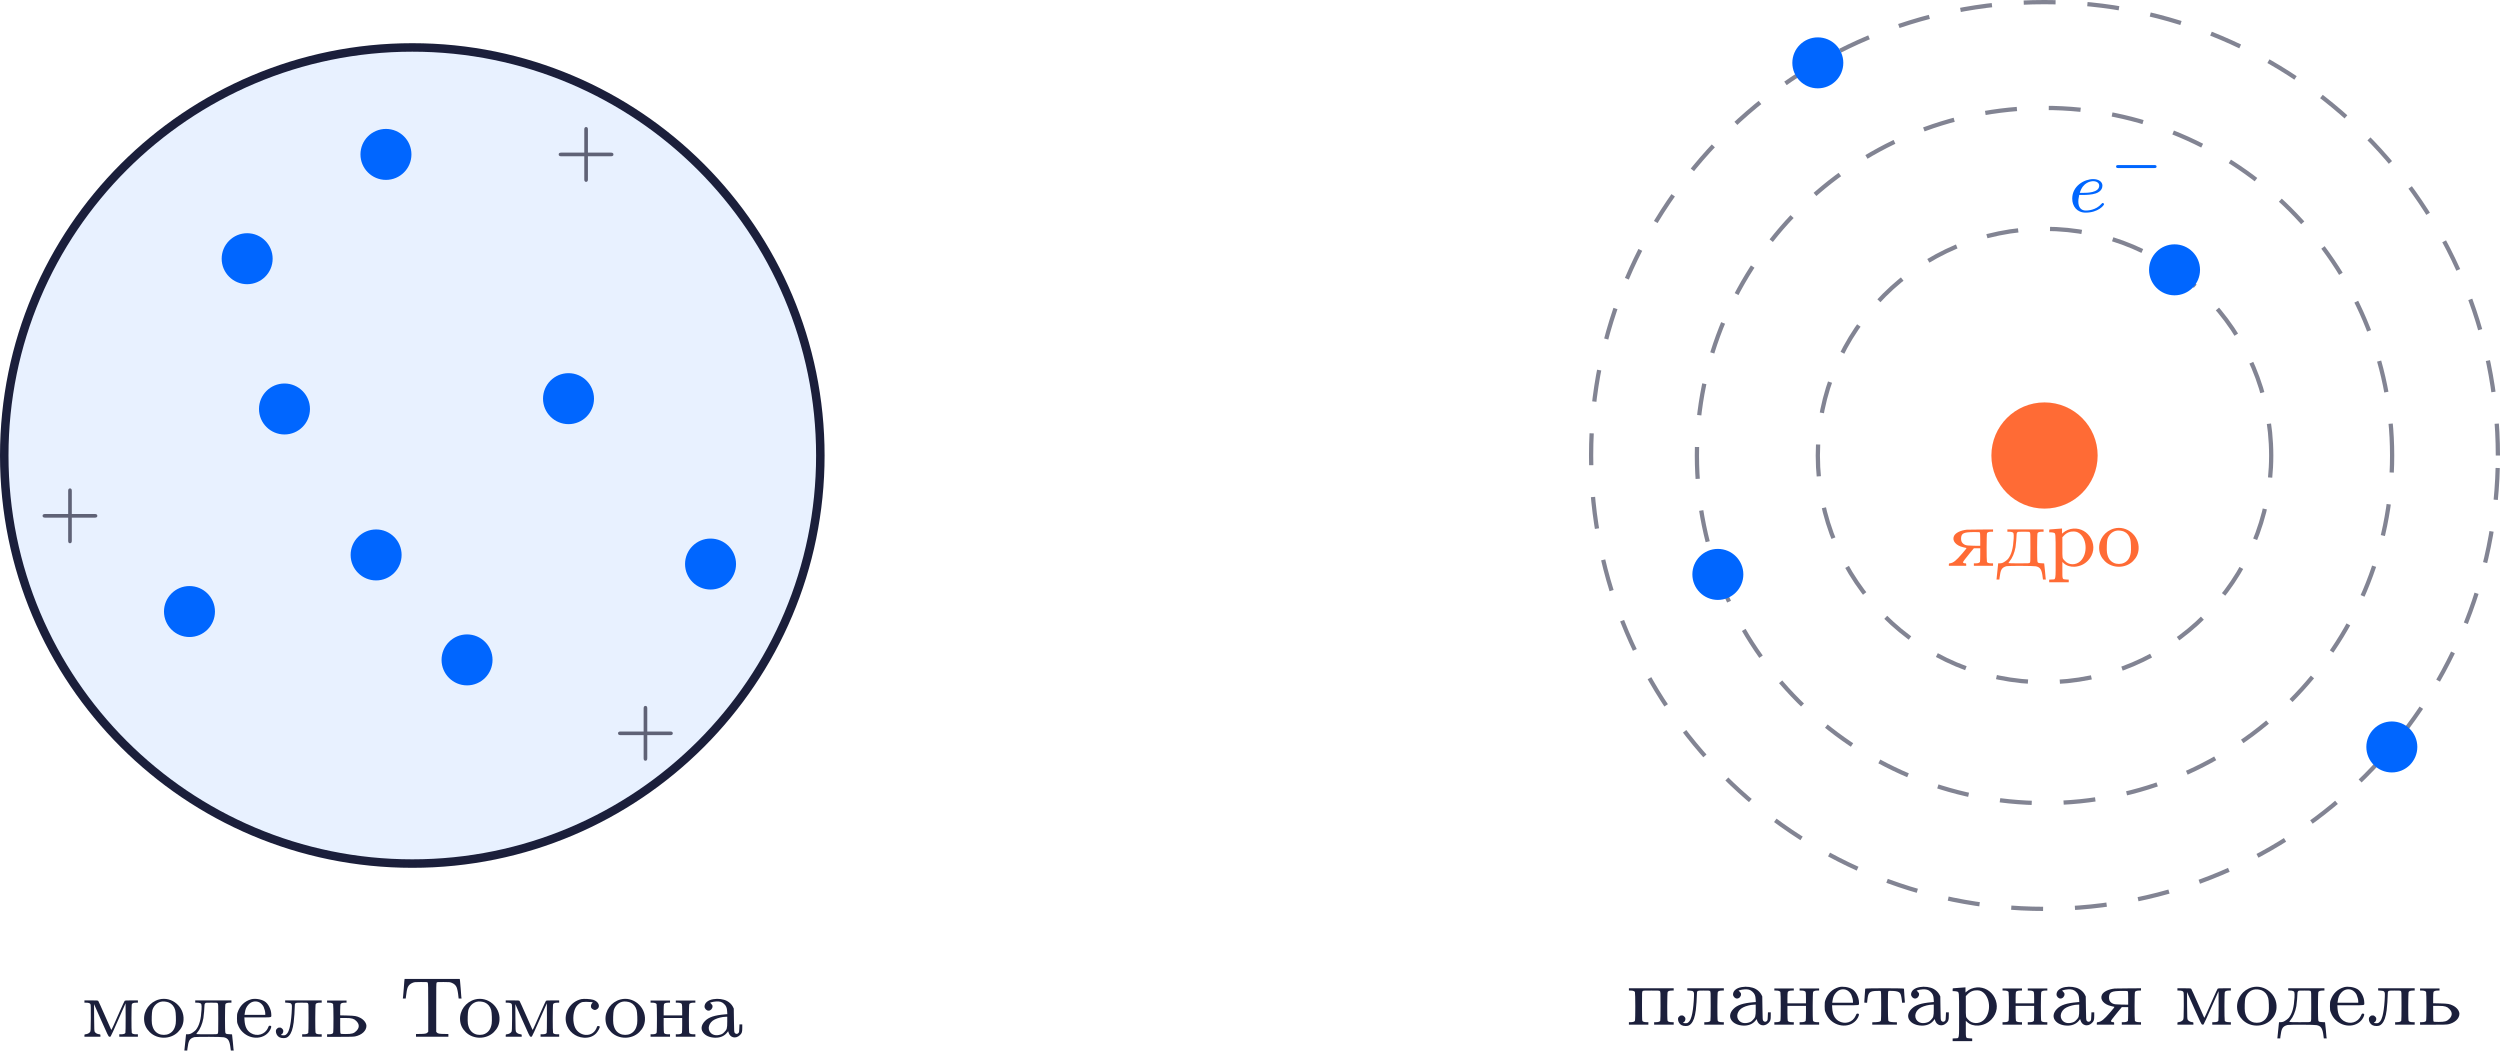
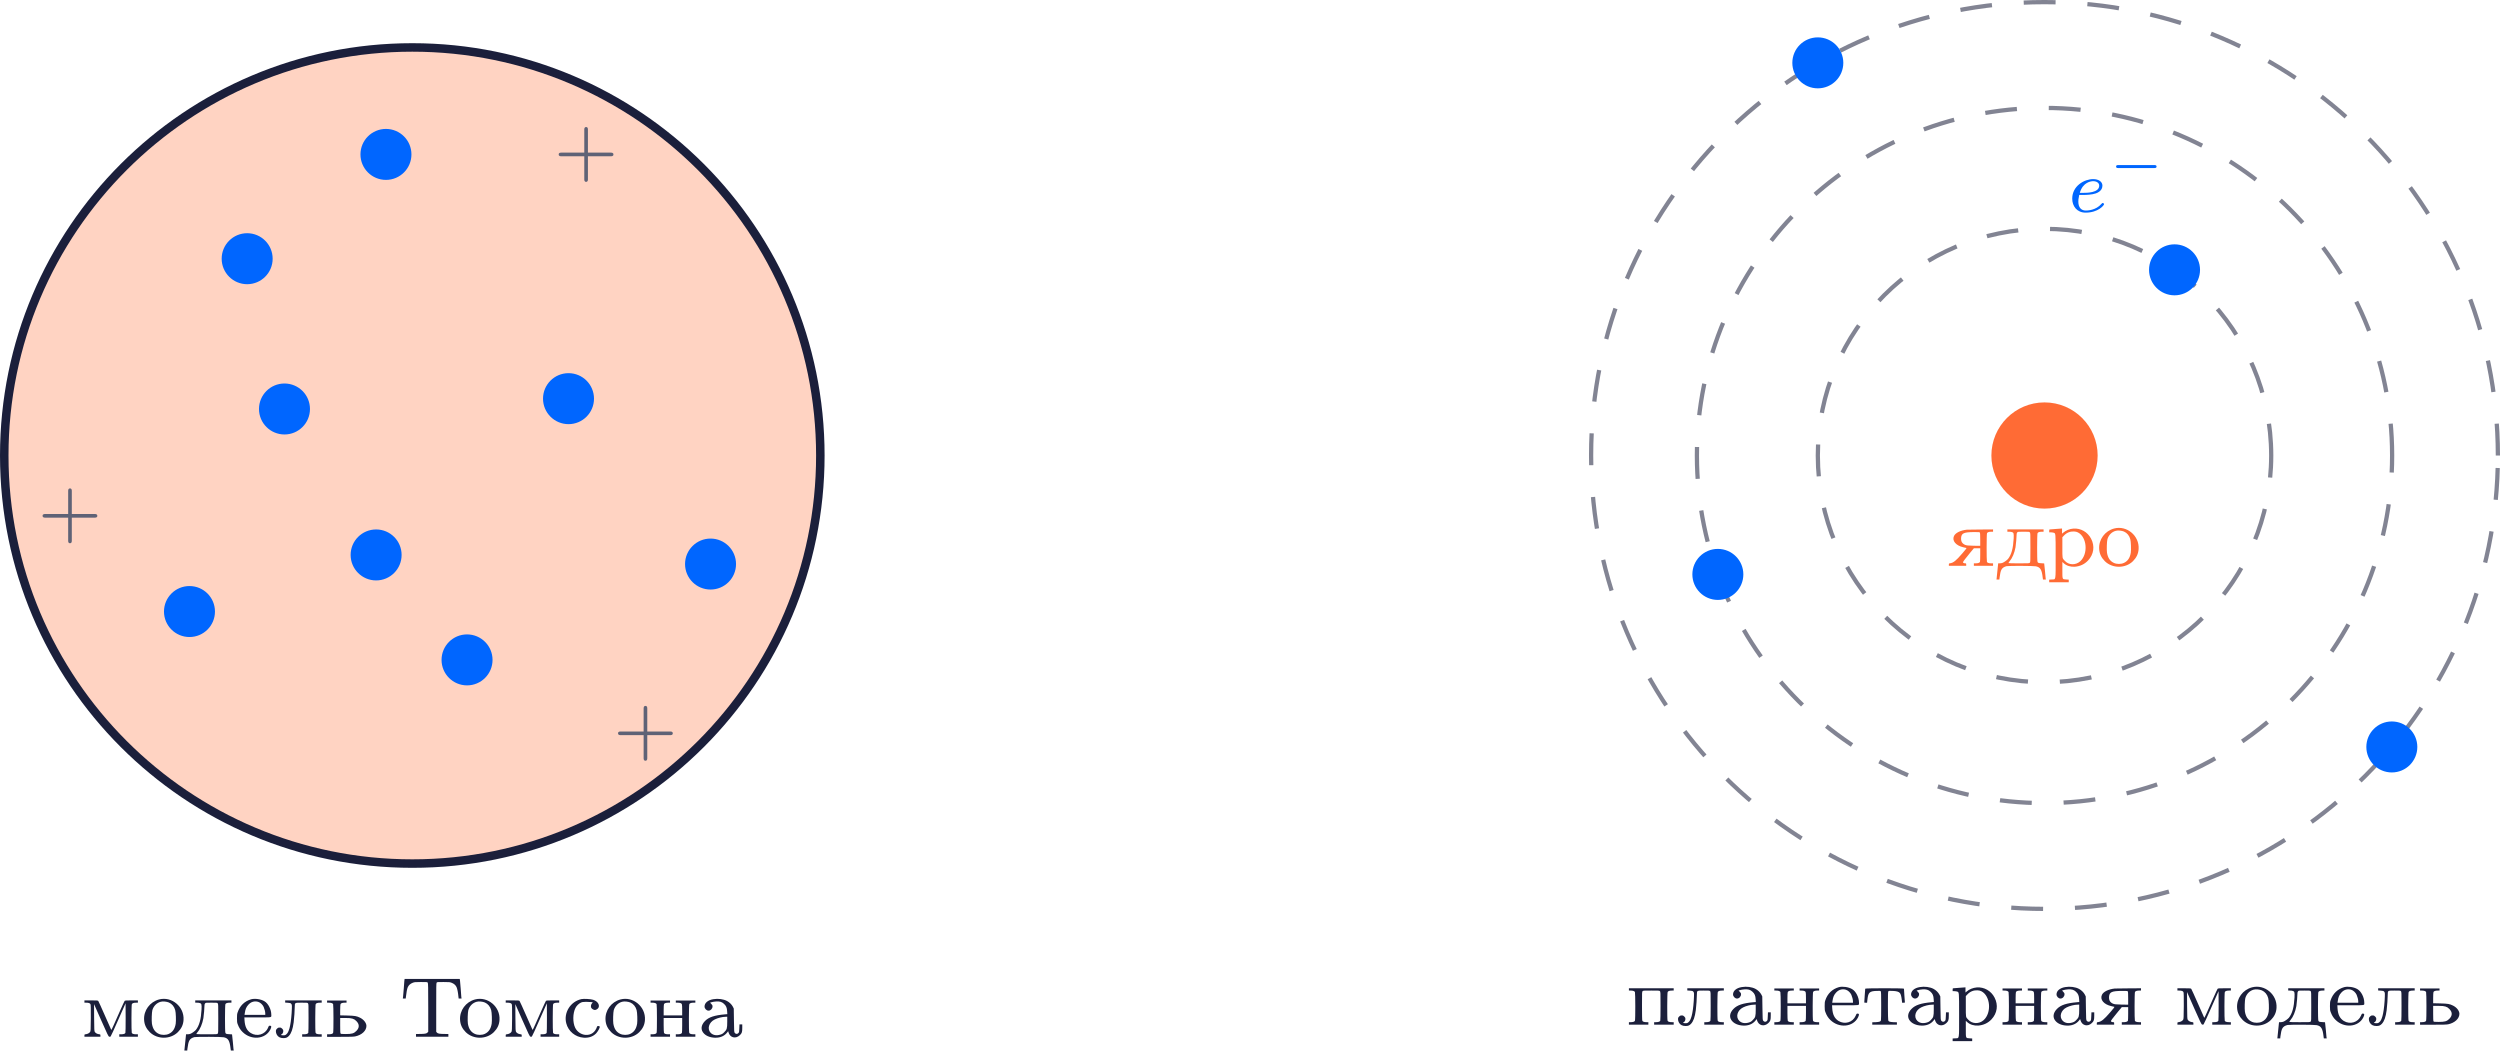
<svg xmlns="http://www.w3.org/2000/svg" xmlns:xlink="http://www.w3.org/1999/xlink" version="1.1" width="304.794pt" height="128.078pt" viewBox="-70.008 -70.008 234.457 98.521">
  <defs>
    <path id="g1-0" d="M4.384-1.106C4.463-1.106 4.598-1.106 4.598-1.245S4.463-1.385 4.384-1.385H1.011C.932-1.385 .797-1.385 .797-1.245S.932-1.106 1.011-1.106H4.384Z" />
    <path id="g2-101" d="M1.562-1.59C1.757-1.59 2.308-1.604 2.685-1.736C3.201-1.918 3.299-2.253 3.299-2.462C3.299-2.845 2.915-3.075 2.434-3.075C1.597-3.075 .467-2.434 .467-1.241C.467-.537 .907 .07 1.723 .07C2.901 .07 3.452-.621 3.452-.718C3.452-.76 3.389-.837 3.333-.837C3.292-.837 3.278-.823 3.222-.767C2.678-.126 1.862-.126 1.736-.126C1.318-.126 1.039-.404 1.039-.969C1.039-1.067 1.039-1.206 1.123-1.59H1.562ZM1.179-1.785C1.465-2.797 2.239-2.88 2.434-2.88C2.741-2.88 2.999-2.727 2.999-2.462C2.999-1.785 1.82-1.785 1.52-1.785H1.179Z" />
    <path id="g0-210" d="M.43-5.252C.422-5.157 .399-4.822 .375-4.511S.319-3.866 .311-3.77L.287-3.595H.422H.558L.582-3.786C.622-4.152 .685-4.503 .749-4.647C.829-4.838 .988-4.981 1.211-5.069C1.379-5.133 1.435-5.141 1.985-5.141C2.542-5.141 2.582-5.141 2.622-5.085C2.662-5.037 2.67-4.67 2.67-2.75V-.478L2.598-.399C2.511-.303 2.351-.271 1.865-.271L1.522-.263V-.135V-.008H3.045H4.559V-.135V-.263L4.216-.271C3.73-.271 3.571-.303 3.483-.399L3.419-.478V-2.75C3.419-4.67 3.419-5.037 3.459-5.085C3.499-5.141 3.539-5.141 4.097-5.141C4.647-5.141 4.702-5.133 4.87-5.069C5.093-4.981 5.252-4.838 5.332-4.647C5.396-4.503 5.467-4.152 5.499-3.786L5.523-3.595H5.659H5.794L5.77-3.77C5.762-3.866 5.738-4.2 5.715-4.511C5.683-4.822 5.659-5.157 5.651-5.252L5.627-5.428H3.045H.454Z" />
    <path id="g0-224" d="M1.419-3.531C.917-3.451 .598-3.18 .598-2.845C.598-2.646 .781-2.455 .972-2.455C1.172-2.455 1.347-2.646 1.347-2.853C1.347-2.949 1.323-2.997 1.227-3.092L1.116-3.204L1.267-3.252C1.355-3.276 1.538-3.308 1.674-3.316C2.016-3.339 2.216-3.284 2.415-3.1C2.622-2.917 2.702-2.726 2.718-2.391L2.734-2.128L2.527-2.112C1.53-2.024 .996-1.849 .638-1.482C.255-1.092 .215-.646 .542-.311C.797-.04 1.251 .104 1.737 .08C2.152 .056 2.487-.112 2.718-.406L2.813-.534L2.845-.422C2.989 .088 3.523 .215 3.913-.159C4.105-.343 4.136-.446 4.136-.861V-1.164H4.001H3.873L3.858-.805C3.85-.502 3.842-.438 3.786-.367C3.698-.247 3.523-.247 3.435-.367C3.371-.446 3.371-.494 3.355-1.554L3.339-2.654L3.252-2.829C3.148-3.029 2.933-3.244 2.702-3.363C2.375-3.539 1.865-3.61 1.419-3.531ZM2.726-1.411C2.726-.797 2.694-.677 2.455-.446C2.319-.303 2.256-.263 2.08-.207C1.714-.096 1.403-.151 1.18-.367C.821-.733 .996-1.355 1.546-1.626C1.825-1.769 2.271-1.881 2.582-1.881L2.726-1.889Z" />
    <path id="g0-228" d="M1.044-3.308V-3.204H1.203C1.291-3.204 1.411-3.196 1.467-3.172C1.634-3.132 1.658-3.045 1.634-2.558C1.586-1.65 1.427-1.06 1.108-.654C1.004-.534 .733-.335 .574-.279C.51-.255 .399-.239 .319-.239H.183L.167-.096C.151-.016 .128 .255 .104 .518S.048 1.068 .04 1.14L.024 1.283H.159H.295L.311 1.116C.351 .773 .414 .486 .486 .359C.566 .191 .757 .072 .98 .024C1.235-.016 3.515-.008 3.722 .04C4.144 .135 4.272 .351 4.36 1.116L4.384 1.283H4.519H4.655L4.631 1.14C4.623 1.068 4.599 .781 4.575 .518C4.543 .255 4.519-.016 4.511-.088L4.495-.231L4.248-.247C3.953-.263 3.913-.279 3.873-.375C3.818-.478 3.826-2.965 3.873-3.068C3.913-3.156 4.049-3.204 4.28-3.204H4.439V-3.308V-3.419H2.742H1.044ZM3.148-3.148C3.204-3.084 3.204-3.045 3.204-1.722S3.204-.351 3.148-.295S3.045-.239 2.128-.239C1.57-.239 1.164-.247 1.156-.263C1.14-.279 1.188-.351 1.251-.43C1.506-.725 1.714-1.219 1.809-1.753C1.849-2 1.913-2.726 1.913-2.973C1.913-3.045 1.937-3.108 1.977-3.148C2.032-3.204 2.072-3.204 2.558-3.204S3.092-3.204 3.148-3.148Z" />
    <path id="g0-229" d="M1.586-3.523C.972-3.347 .526-2.925 .311-2.279C.263-2.144 .255-2.024 .255-1.737C.255-1.411 .263-1.331 .335-1.156C.438-.877 .582-.646 .781-.454C1.594 .351 2.925 .231 3.387-.693C3.507-.948 3.499-1.044 3.347-1.044C3.252-1.044 3.244-1.036 3.164-.845C2.893-.215 2.136 .008 1.546-.359C1.18-.598 1.004-.948 .964-1.546L.948-1.825H2.192C3.595-1.825 3.475-1.801 3.475-2.064C3.475-2.566 3.188-3.132 2.829-3.339C2.495-3.539 1.937-3.618 1.586-3.523ZM2.24-3.284C2.447-3.22 2.654-3.029 2.758-2.805C2.845-2.598 2.909-2.359 2.909-2.184V-2.064H1.937H.964L.988-2.224C1.036-2.59 1.132-2.805 1.323-3.013C1.578-3.292 1.897-3.379 2.24-3.284Z" />
    <path id="g0-235" d="M1.012-3.316V-3.212L1.259-3.196C1.482-3.18 1.514-3.172 1.578-3.1C1.658-3.013 1.658-2.949 1.618-2.232C1.578-1.626 1.506-1.132 1.419-.813C1.323-.494 1.259-.359 1.124-.239C1.028-.159 .996-.143 .845-.143C.646-.143 .55-.183 .654-.223C.749-.247 .837-.406 .837-.55C.837-.638 .813-.685 .733-.765C.646-.853 .614-.869 .494-.869S.335-.853 .247-.765S.143-.646 .143-.51C.143-.406 .167-.319 .231-.199C.343 .008 .55 .12 .845 .12C1.092 .12 1.211 .072 1.363-.088C1.586-.335 1.722-.709 1.809-1.355C1.857-1.722 1.913-2.519 1.913-2.869C1.913-3.204 1.921-3.204 2.558-3.204C3.045-3.204 3.092-3.204 3.148-3.148C3.204-3.084 3.204-3.045 3.204-1.769C3.204-1.004 3.196-.414 3.18-.375C3.14-.287 2.997-.239 2.766-.239H2.606V-.12V-.008H3.523H4.439V-.12V-.239H4.28C4.041-.239 3.897-.287 3.866-.375C3.818-.486 3.826-2.973 3.873-3.068C3.913-3.156 4.049-3.204 4.28-3.204H4.439V-3.308V-3.419H2.726H1.012Z" />
    <path id="g0-236" d="M.295-3.308V-3.204H.454C.693-3.204 .821-3.156 .861-3.061C.893-3.005 .893-2.63 .893-1.761C.885-.654 .877-.542 .829-.462C.749-.351 .606-.271 .438-.247C.295-.231 .295-.223 .295-.12V-.008H1.044H1.793V-.12C1.793-.223 1.793-.231 1.65-.247C1.482-.271 1.339-.351 1.267-.462C1.219-.542 1.211-.654 1.203-1.809L1.196-3.068L1.865-1.554C2.455-.215 2.542-.04 2.614-.016C2.678 0 2.71 0 2.75-.032C2.782-.064 3.108-.773 3.475-1.618L4.152-3.148L4.16-1.801C4.16-.988 4.152-.422 4.136-.375C4.105-.287 3.961-.239 3.722-.239H3.563V-.12V-.008H4.439H5.308V-.12V-.239H5.149C4.918-.239 4.766-.287 4.734-.375C4.694-.486 4.694-2.973 4.742-3.068C4.782-3.156 4.918-3.204 5.149-3.204H5.308V-3.308V-3.419H4.71C4.224-3.419 4.105-3.411 4.065-3.371C4.041-3.347 3.858-2.949 3.65-2.479C3.443-2.016 3.172-1.403 3.053-1.132C2.933-.853 2.821-.638 2.813-.646C2.805-.662 2.534-1.267 2.216-1.993S1.618-3.332 1.594-3.363C1.554-3.411 1.482-3.419 .925-3.419H.295Z" />
    <path id="g0-237" d="M.239-3.3V-3.204H.391C.622-3.204 .757-3.156 .805-3.068C.845-2.973 .853-.486 .805-.375C.773-.287 .63-.239 .391-.239H.239V-.12V-.008H1.148H2.064V-.12V-.239H1.905C1.674-.239 1.53-.287 1.498-.375C1.482-.414 1.467-.749 1.467-1.108V-1.769H2.335H3.204V-1.108C3.204-.749 3.196-.414 3.18-.375C3.14-.287 2.997-.239 2.766-.239H2.606V-.12V-.008H3.523H4.439V-.12V-.239H4.28C4.041-.239 3.897-.287 3.866-.375C3.818-.486 3.826-2.973 3.873-3.068C3.913-3.156 4.049-3.204 4.28-3.204H4.439V-3.3V-3.403H3.523H2.606V-3.3V-3.204H2.766C2.997-3.204 3.132-3.156 3.172-3.068C3.196-3.021 3.204-2.813 3.204-2.503V-2.008H2.335H1.467V-2.503C1.467-2.813 1.482-3.021 1.498-3.068C1.538-3.156 1.682-3.204 1.905-3.204H2.064V-3.3V-3.403H1.148H.239Z" />
    <path id="g0-238" d="M1.65-3.507C.781-3.276 .191-2.471 .247-1.586C.271-1.14 .446-.773 .781-.438C1.49 .255 2.702 .255 3.411-.438C3.746-.773 3.921-1.14 3.945-1.586C4.025-2.829 2.837-3.818 1.65-3.507ZM2.574-3.22C2.861-3.092 3.076-2.837 3.164-2.503C3.228-2.295 3.252-1.506 3.212-1.235C3.132-.749 2.925-.446 2.566-.279C2.295-.151 1.897-.151 1.626-.279C1.267-.446 1.06-.749 .98-1.235C.94-1.506 .964-2.295 1.02-2.503C1.14-2.901 1.435-3.196 1.817-3.292C2.016-3.347 2.367-3.308 2.574-3.22Z" />
    <path id="g0-239" d="M.239-3.308V-3.204H.391C.622-3.204 .757-3.156 .805-3.068C.845-2.973 .853-.486 .805-.375C.773-.287 .63-.239 .391-.239H.239V-.12V-.008H1.148H2.064V-.12V-.239H1.905C1.674-.239 1.53-.287 1.498-.375C1.474-.414 1.467-1.004 1.467-1.769C1.467-3.045 1.467-3.084 1.522-3.148C1.586-3.204 1.626-3.204 2.335-3.204S3.092-3.204 3.148-3.148C3.204-3.084 3.204-3.045 3.204-1.769C3.204-1.004 3.196-.414 3.18-.375C3.14-.287 2.997-.239 2.766-.239H2.606V-.12V-.008H3.523H4.439V-.12V-.239H4.28C4.041-.239 3.897-.287 3.866-.375C3.818-.486 3.826-2.973 3.873-3.068C3.913-3.156 4.049-3.204 4.28-3.204H4.439V-3.308V-3.419H2.335H.239Z" />
    <path id="g0-240" d="M.837-3.459C.598-3.435 .375-3.419 .335-3.419C.271-3.419 .263-3.403 .263-3.284V-3.148H.406C.486-3.148 .598-3.132 .662-3.116C.877-3.053 .869-3.148 .869-.885C.869 1.474 .901 1.251 .51 1.275L.263 1.291V1.419V1.538H1.18H2.096V1.419V1.291L1.849 1.275C1.482 1.251 1.498 1.291 1.498 .383V-.367L1.618-.255C1.889-.008 2.264 .104 2.662 .08C3.148 .04 3.563-.143 3.905-.502C4.447-1.084 4.559-1.849 4.192-2.55C3.866-3.18 3.22-3.547 2.534-3.499C2.168-3.467 1.825-3.332 1.57-3.108L1.467-3.021V-3.26V-3.507L1.371-3.499C1.315-3.499 1.076-3.483 .837-3.459ZM2.957-3.14C3.81-2.702 3.937-1.124 3.172-.43C2.742-.048 2.096-.064 1.722-.478C1.482-.733 1.498-.662 1.498-1.73V-2.686L1.642-2.837C1.897-3.116 2.224-3.244 2.59-3.228C2.742-3.22 2.845-3.196 2.957-3.14Z" />
    <path id="g0-241" d="M1.753-3.539C.725-3.316 .072-2.271 .327-1.275C.518-.518 1.18 .024 1.961 .08C2.447 .112 2.837-.024 3.132-.327C3.3-.51 3.491-.853 3.467-.948C3.459-1.028 3.244-1.044 3.22-.964C3.045-.422 2.646-.143 2.12-.183C1.714-.223 1.347-.478 1.164-.853C.925-1.339 .933-2.208 1.188-2.702C1.283-2.901 1.498-3.116 1.69-3.204C1.825-3.268 1.881-3.276 2.184-3.284C2.375-3.284 2.598-3.268 2.678-3.26L2.821-3.228L2.742-3.148C2.646-3.045 2.614-2.845 2.67-2.726C2.726-2.622 2.901-2.519 3.013-2.519S3.292-2.622 3.347-2.726C3.491-3.005 3.26-3.347 2.853-3.475C2.63-3.547 1.969-3.587 1.753-3.539Z" />
    <path id="g0-242" d="M.295-3.379C.295-3.355 .279-3.061 .247-2.726C.223-2.391 .207-2.104 .207-2.088S.263-2.064 .335-2.064H.47L.502-2.359C.574-3.029 .701-3.148 1.355-3.172C1.682-3.18 1.722-3.18 1.753-3.132S1.793-2.813 1.793-1.777C1.793-1.028 1.785-.446 1.769-.406C1.722-.287 1.634-.263 1.283-.239L.956-.231V-.12V-.008H2.112H3.268V-.12V-.231L2.941-.239C2.59-.263 2.495-.287 2.455-.406C2.439-.446 2.423-1.028 2.423-1.777C2.423-2.813 2.431-3.084 2.463-3.132C2.503-3.18 2.542-3.18 2.861-3.172C3.244-3.156 3.435-3.1 3.547-2.973C3.626-2.885 3.682-2.678 3.722-2.359L3.754-2.064H3.881C3.961-2.064 4.017-2.072 4.017-2.088S3.993-2.391 3.969-2.726S3.929-3.355 3.929-3.379C3.929-3.435 .295-3.435 .295-3.379Z" />
    <path id="g0-252" d="M.239-3.3V-3.204H.391C.622-3.204 .757-3.156 .805-3.068C.845-2.973 .853-.486 .805-.375C.773-.287 .63-.239 .391-.239H.239V-.12V0H1.435C2.415 0 2.678-.008 2.869-.04C3.491-.167 3.929-.574 3.929-1.028C3.921-1.307 3.682-1.618 3.332-1.793C3.013-1.953 2.861-1.977 2.136-2L1.467-2.016V-2.503C1.467-2.813 1.482-3.021 1.498-3.068C1.538-3.156 1.682-3.204 1.905-3.204H2.064V-3.3V-3.403H1.148H.239ZM2.622-1.706C2.79-1.65 2.853-1.61 2.981-1.482C3.284-1.18 3.284-.853 2.981-.55C2.75-.319 2.566-.263 1.977-.263C1.562-.263 1.522-.271 1.498-.327C1.474-.359 1.467-.654 1.467-1.076V-1.769H1.945C2.343-1.769 2.455-1.753 2.622-1.706Z" />
    <path id="g0-255" d="M1.825-3.395C1.243-3.332 .757-3.1 .622-2.798C.422-2.359 .797-1.905 1.498-1.745C1.618-1.722 1.745-1.69 1.777-1.682C1.825-1.666 1.761-1.586 1.427-1.196C.821-.494 .582-.295 .271-.247C.151-.231 .143-.223 .143-.12V-.008H.956H1.769V-.12C1.769-.231 1.761-.239 1.674-.239C1.562-.239 1.467-.287 1.467-.343C1.467-.391 1.682-.677 2.128-1.219L2.487-1.65H2.79H3.084V-1.044C3.084-.717 3.076-.414 3.061-.375C3.021-.287 2.877-.239 2.646-.239H2.487V-.12V-.008H3.387H4.288V-.12V-.239H4.129C3.897-.239 3.746-.287 3.714-.375C3.674-.486 3.674-2.973 3.722-3.068C3.762-3.156 3.897-3.204 4.129-3.204H4.288V-3.308V-3.419L3.108-3.411C2.463-3.411 1.881-3.403 1.825-3.395ZM3.053-3.116C3.076-3.084 3.084-2.821 3.084-2.471V-1.881L2.463-1.889C1.905-1.905 1.825-1.913 1.674-1.969C1.387-2.088 1.267-2.295 1.291-2.638C1.331-3.068 1.546-3.164 2.511-3.172C2.989-3.172 3.029-3.172 3.053-3.116Z" />
    <path id="g3-43" d="M3.229-1.576H5.363C5.454-1.576 5.621-1.576 5.621-1.743C5.621-1.918 5.461-1.918 5.363-1.918H3.229V-4.059C3.229-4.149 3.229-4.317 3.062-4.317C2.887-4.317 2.887-4.156 2.887-4.059V-1.918H.746C.656-1.918 .488-1.918 .488-1.75C.488-1.576 .649-1.576 .746-1.576H2.887V.565C2.887 .656 2.887 .823 3.055 .823C3.229 .823 3.229 .663 3.229 .565V-1.576Z" />
  </defs>
  <g id="page1">
-     <path d="M6.926-27.289C6.926-48.426-10.207-65.559-31.34-65.559C-52.477-65.559-69.609-48.426-69.609-27.289C-69.609-6.152-52.477 10.98-31.34 10.98C-10.207 10.98 6.926-6.152 6.926-27.289Z" fill="#e8f1ff" />
+     <path d="M6.926-27.289C6.926-48.426-10.207-65.559-31.34-65.559C-52.477-65.559-69.609-48.426-69.609-27.289C-69.609-6.152-52.477 10.98-31.34 10.98C-10.207 10.98 6.926-6.152 6.926-27.289Z" fill="#ffd3c2" />
    <path d="M6.926-27.289C6.926-48.426-10.207-65.559-31.34-65.559C-52.477-65.559-69.609-48.426-69.609-27.289C-69.609-6.152-52.477 10.98-31.34 10.98C-10.207 10.98 6.926-6.152 6.926-27.289Z" stroke="#1b1f3b" fill="none" stroke-width=".797" stroke-miterlimit="10" />
    <path d="M-14.301-32.621C-14.301-33.941-15.371-35.012-16.691-35.012S-19.082-33.941-19.082-32.621C-19.082-31.301-18.012-30.23-16.691-30.23S-14.301-31.301-14.301-32.621Z" fill="#06f" />
    <path d="M-31.422-55.527C-31.422-56.848-32.492-57.918-33.812-57.918S-36.203-56.848-36.203-55.527C-36.203-54.207-35.133-53.137-33.812-53.137S-31.422-54.207-31.422-55.527Z" fill="#06f" />
    <path d="M-40.938-31.652C-40.938-32.973-42.008-34.043-43.328-34.043S-45.719-32.973-45.719-31.652C-45.719-30.332-44.648-29.262-43.328-29.262S-40.938-30.332-40.938-31.652Z" fill="#06f" />
    <path d="M-49.848-12.656C-49.848-13.977-50.918-15.047-52.238-15.047S-54.629-13.977-54.629-12.656C-54.629-11.336-53.559-10.266-52.238-10.266S-49.848-11.336-49.848-12.656Z" fill="#06f" />
    <path d="M-23.816-8.121C-23.816-9.441-24.887-10.512-26.207-10.512S-28.598-9.441-28.598-8.121S-27.527-5.731-26.207-5.731S-23.816-6.801-23.816-8.121Z" fill="#06f" />
    <path d="M-.981-17.109C-.981-18.43-2.051-19.5-3.371-19.5S-5.762-18.43-5.762-17.109C-5.762-15.789-4.691-14.719-3.371-14.719S-.981-15.789-.981-17.109Z" fill="#06f" />
    <path d="M-44.438-45.746C-44.438-47.066-45.508-48.137-46.828-48.137S-49.219-47.066-49.219-45.746S-48.148-43.355-46.828-43.355S-44.438-44.426-44.438-45.746Z" fill="#06f" />
    <path d="M-32.344-17.965C-32.344-19.285-33.414-20.355-34.734-20.355C-36.055-20.355-37.125-19.285-37.125-17.965C-37.125-16.645-36.055-15.574-34.734-15.574C-33.414-15.574-32.344-16.645-32.344-17.965Z" fill="#06f" />
    <g fill="#5f6276" transform="matrix(1 0 0 1 13.2413 -26.4878)">
      <use x="-31.341" y="-27.289" xlink:href="#g3-43" />
    </g>
    <g fill="#5f6276" transform="matrix(1 0 0 1 -35.1614 7.4037)">
      <use x="-31.341" y="-27.289" xlink:href="#g3-43" />
    </g>
    <g fill="#5f6276" transform="matrix(1 0 0 1 18.8072 27.80086)">
      <use x="-31.341" y="-27.289" xlink:href="#g3-43" />
    </g>
    <g fill="#1b1f3b" transform="matrix(1 0 0 1 -31.0431 54.5187)">
      <use x="-31.341" y="-27.289" xlink:href="#g0-236" />
      <use x="-25.697" y="-27.289" xlink:href="#g0-238" />
      <use x="-21.699" y="-27.289" xlink:href="#g0-228" />
      <use x="-16.996" y="-27.289" xlink:href="#g0-229" />
      <use x="-13.233" y="-27.289" xlink:href="#g0-235" />
      <use x="-8.529" y="-27.289" xlink:href="#g0-252" />
      <use x="-1.474" y="-27.289" xlink:href="#g0-210" />
      <use x="3.935" y="-27.289" xlink:href="#g0-238" />
      <use x="8.168" y="-27.289" xlink:href="#g0-236" />
      <use x="13.812" y="-27.289" xlink:href="#g0-241" />
      <use x="17.575" y="-27.289" xlink:href="#g0-238" />
      <use x="21.808" y="-27.289" xlink:href="#g0-237" />
      <use x="26.511" y="-27.289" xlink:href="#g0-224" />
    </g>
    <path d="M142.992-27.289C142.992-39.031 133.473-48.547 121.731-48.547C109.988-48.547 100.473-39.031 100.473-27.289C100.473-15.547 109.988-6.027 121.731-6.027C133.473-6.027 142.992-15.547 142.992-27.289Z" stroke="#828493" fill="none" stroke-width=".399" stroke-miterlimit="10" stroke-dasharray="2.989 2.989" />
    <path d="M154.332-27.289C154.332-45.293 139.734-59.887 121.731-59.887C103.727-59.887 89.133-45.293 89.133-27.289C89.133-9.285 103.727 5.309 121.731 5.309C139.734 5.309 154.332-9.285 154.332-27.289Z" stroke="#828493" fill="none" stroke-width=".399" stroke-miterlimit="10" stroke-dasharray="2.989 2.989" />
    <path d="M164.25-27.289C164.25-50.773 145.215-69.809 121.731-69.809C98.246-69.809 79.211-50.773 79.211-27.289C79.211-3.805 98.246 15.23 121.731 15.23C145.215 15.23 164.25-3.805 164.25-27.289Z" stroke="#828493" fill="none" stroke-width=".399" stroke-miterlimit="10" stroke-dasharray="2.989 2.989" />
    <path d="M126.715-27.289C126.715-30.039 124.484-32.27 121.731-32.27C118.981-32.27 116.75-30.039 116.75-27.289C116.75-24.539 118.981-22.309 121.731-22.309C124.484-22.309 126.715-24.539 126.715-27.289Z" fill="#ff6b35" />
    <g fill="#ff6b35" transform="matrix(1 0 0 1 143.9601 10.3512)">
      <use x="-31.341" y="-27.289" xlink:href="#g0-255" />
      <use x="-26.755" y="-27.289" xlink:href="#g0-228" />
      <use x="-22.052" y="-27.289" xlink:href="#g0-240" />
      <use x="-17.348" y="-27.289" xlink:href="#g0-238" />
    </g>
    <path d="M136.317-44.703C136.317-46.023 135.246-47.094 133.926-47.094S131.535-46.023 131.535-44.703S132.606-42.312 133.926-42.312S136.317-43.383 136.317-44.703Z" fill="#06f" />
    <path d="M93.488-16.141C93.488-17.461 92.418-18.531 91.098-18.531C89.777-18.531 88.707-17.461 88.707-16.141C88.707-14.82 89.777-13.746 91.098-13.746C92.418-13.746 93.488-14.82 93.488-16.141Z" fill="#06f" />
    <path d="M156.695 .043C156.695-1.277 155.625-2.348 154.305-2.348C152.984-2.348 151.914-1.277 151.914 .043S152.984 2.434 154.305 2.434C155.625 2.434 156.695 1.363 156.695 .043Z" fill="#06f" />
    <path d="M102.863-64.113C102.863-65.434 101.793-66.504 100.473-66.504C99.152-66.504 98.082-65.434 98.082-64.113S99.152-61.723 100.473-61.723C101.793-61.723 102.863-62.793 102.863-64.113Z" fill="#06f" />
    <g fill="#06f" transform="matrix(1 0 0 1 155.2051 -22.8478)">
      <use x="-31.341" y="-27.289" xlink:href="#g2-101" />
      <use x="-27.561" y="-30.295" xlink:href="#g1-0" />
    </g>
    <g fill="#1b1f3b" transform="matrix(1 0 0 1 113.8573 53.3825)">
      <use x="-31.341" y="-27.289" xlink:href="#g0-239" />
      <use x="-26.638" y="-27.289" xlink:href="#g0-235" />
      <use x="-21.934" y="-27.289" xlink:href="#g0-224" />
      <use x="-17.701" y="-27.289" xlink:href="#g0-237" />
      <use x="-12.998" y="-27.289" xlink:href="#g0-229" />
      <use x="-9.235" y="-27.289" xlink:href="#g0-242" />
      <use x="-5.237" y="-27.289" xlink:href="#g0-224" />
      <use x="-1.004" y="-27.289" xlink:href="#g0-240" />
      <use x="3.699" y="-27.289" xlink:href="#g0-237" />
      <use x="8.403" y="-27.289" xlink:href="#g0-224" />
      <use x="12.636" y="-27.289" xlink:href="#g0-255" />
      <use x="20.044" y="-27.289" xlink:href="#g0-236" />
      <use x="25.688" y="-27.289" xlink:href="#g0-238" />
      <use x="29.686" y="-27.289" xlink:href="#g0-228" />
      <use x="34.389" y="-27.289" xlink:href="#g0-229" />
      <use x="38.152" y="-27.289" xlink:href="#g0-235" />
      <use x="42.856" y="-27.289" xlink:href="#g0-252" />
    </g>
  </g>
</svg>
